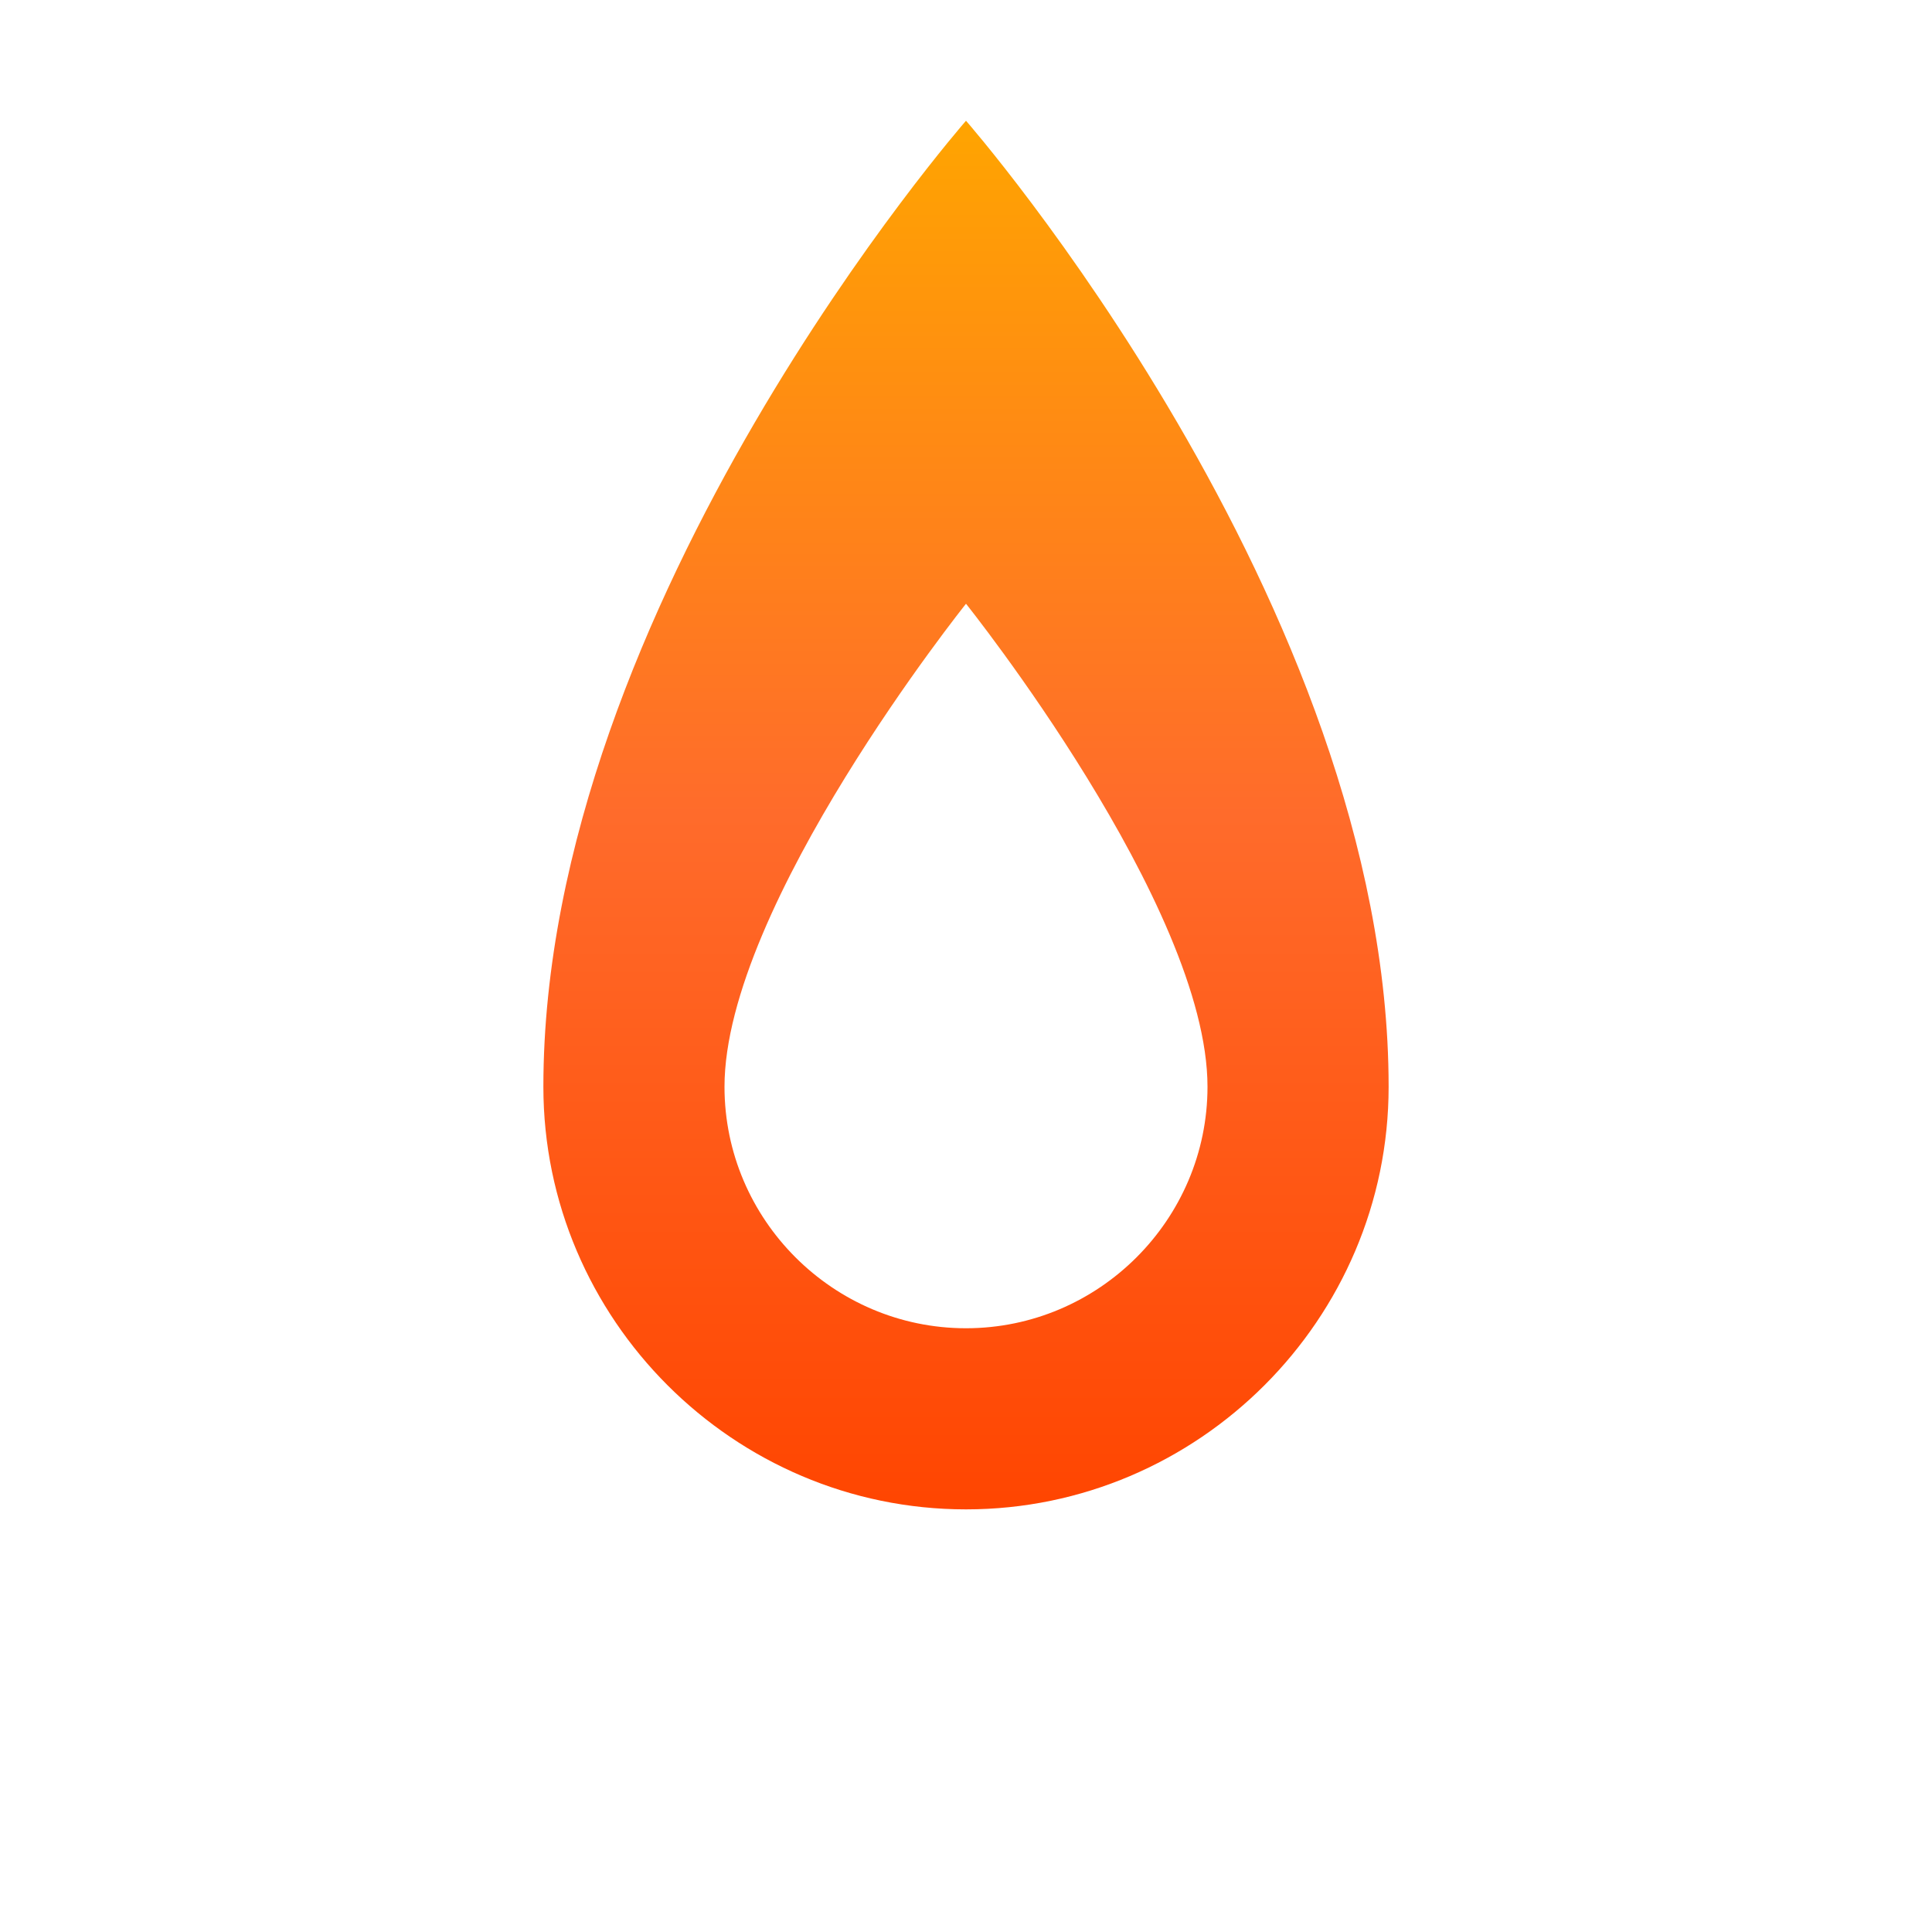
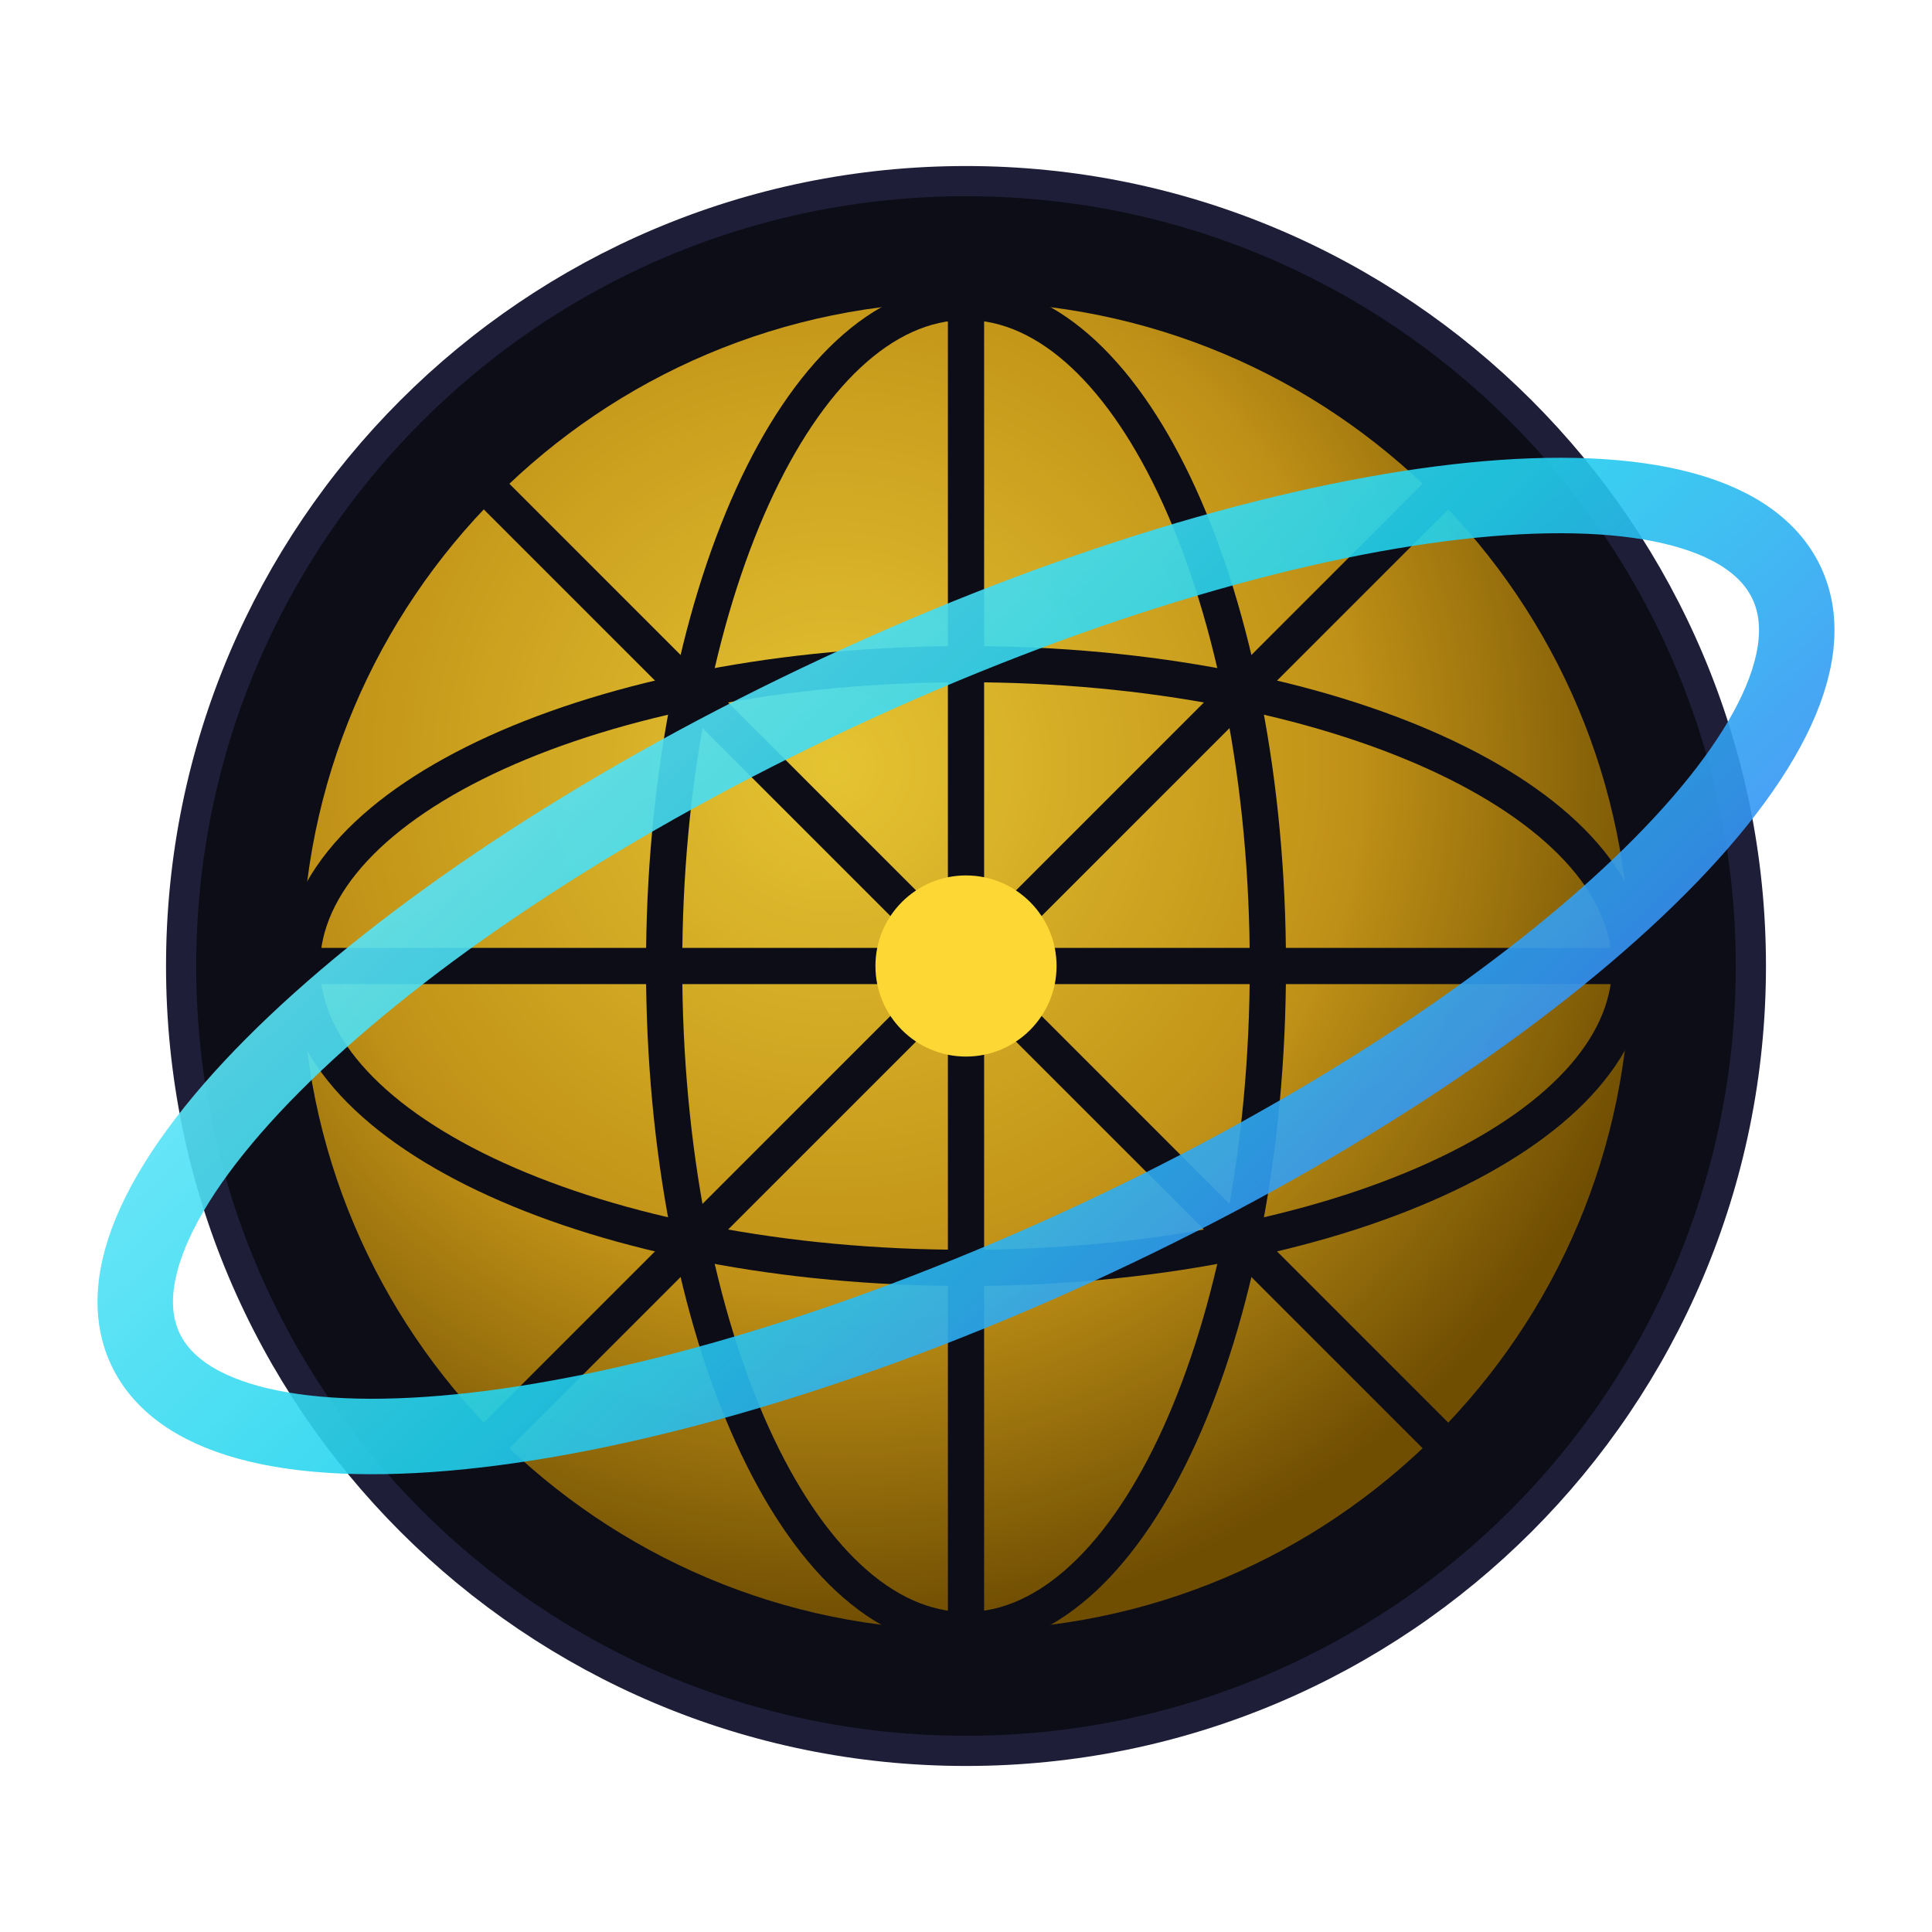
<svg xmlns="http://www.w3.org/2000/svg" viewBox="0 0 64 64">
  <defs>
-     <linearGradient id="f" x1="0%" y1="100%" x2="0%" y2="0%">
-       <stop offset="0%" stop-color="#FF4500" />
-       <stop offset="50%" stop-color="#FF6B2B" />
-       <stop offset="100%" stop-color="#FFA500" />
+     <linearGradient id="goldGrad" x1="0%" y1="0%" x2="100%" y2="100%">
+       <stop offset="0%" stop-color="#fdd835" />
+       <stop offset="50%" stop-color="#d4a017" />
+       <stop offset="100%" stop-color="#a07800" />
    </linearGradient>
+     <linearGradient id="orbitGrad" x1="0%" y1="0%" x2="100%" y2="100%">
+       <stop offset="0%" stop-color="#67e8f9" />
+       <stop offset="50%" stop-color="#22d3ee" />
+       <stop offset="100%" stop-color="#3b82f6" />
+     </linearGradient>
+     <radialGradient id="sphereGrad" cx="40%" cy="35%" r="65%">
+       <stop offset="0%" stop-color="#fdd835" />
+       <stop offset="60%" stop-color="#d4a017" />
+       <stop offset="100%" stop-color="#7a5500" />
+     </radialGradient>
  </defs>
-   <path d="M32 4C32 4 18 20 18 36c0 7.7 6.3 14 14 14s14-6.3 14-14C46 20 32 4 32 4zm0 40c-4.4 0-8-3.6-8-8 0-6 8-16 8-16s8 10 8 16c0 4.4-3.6 8-8 8z" fill="url(#f)" />
+   <circle cx="32" cy="32" r="26" fill="#0d0d18" stroke="#1e1e38" stroke-width="1" />
+   <circle cx="32" cy="32" r="22" fill="url(#sphereGrad)" opacity="0.9" />
+   <g stroke="#0d0d18" stroke-width="1.2" fill="none">
+     <line x1="32" y1="10" x2="32" y2="54" />
+     <line x1="10" y1="32" x2="54" y2="32" />
+     <line x1="16" y1="16" x2="48" y2="48" />
+     <line x1="48" y1="16" x2="16" y2="48" />
+     <ellipse cx="32" cy="32" rx="22" ry="10" />
+     <ellipse cx="32" cy="32" rx="10" ry="22" />
+   </g>
+   <circle cx="32" cy="32" r="3" fill="#fdd835" />
+   <ellipse cx="32" cy="32" rx="30" ry="10" fill="none" stroke="url(#orbitGrad)" stroke-width="2.5" transform="rotate(-25 32 32)" opacity="0.9" />
</svg>
